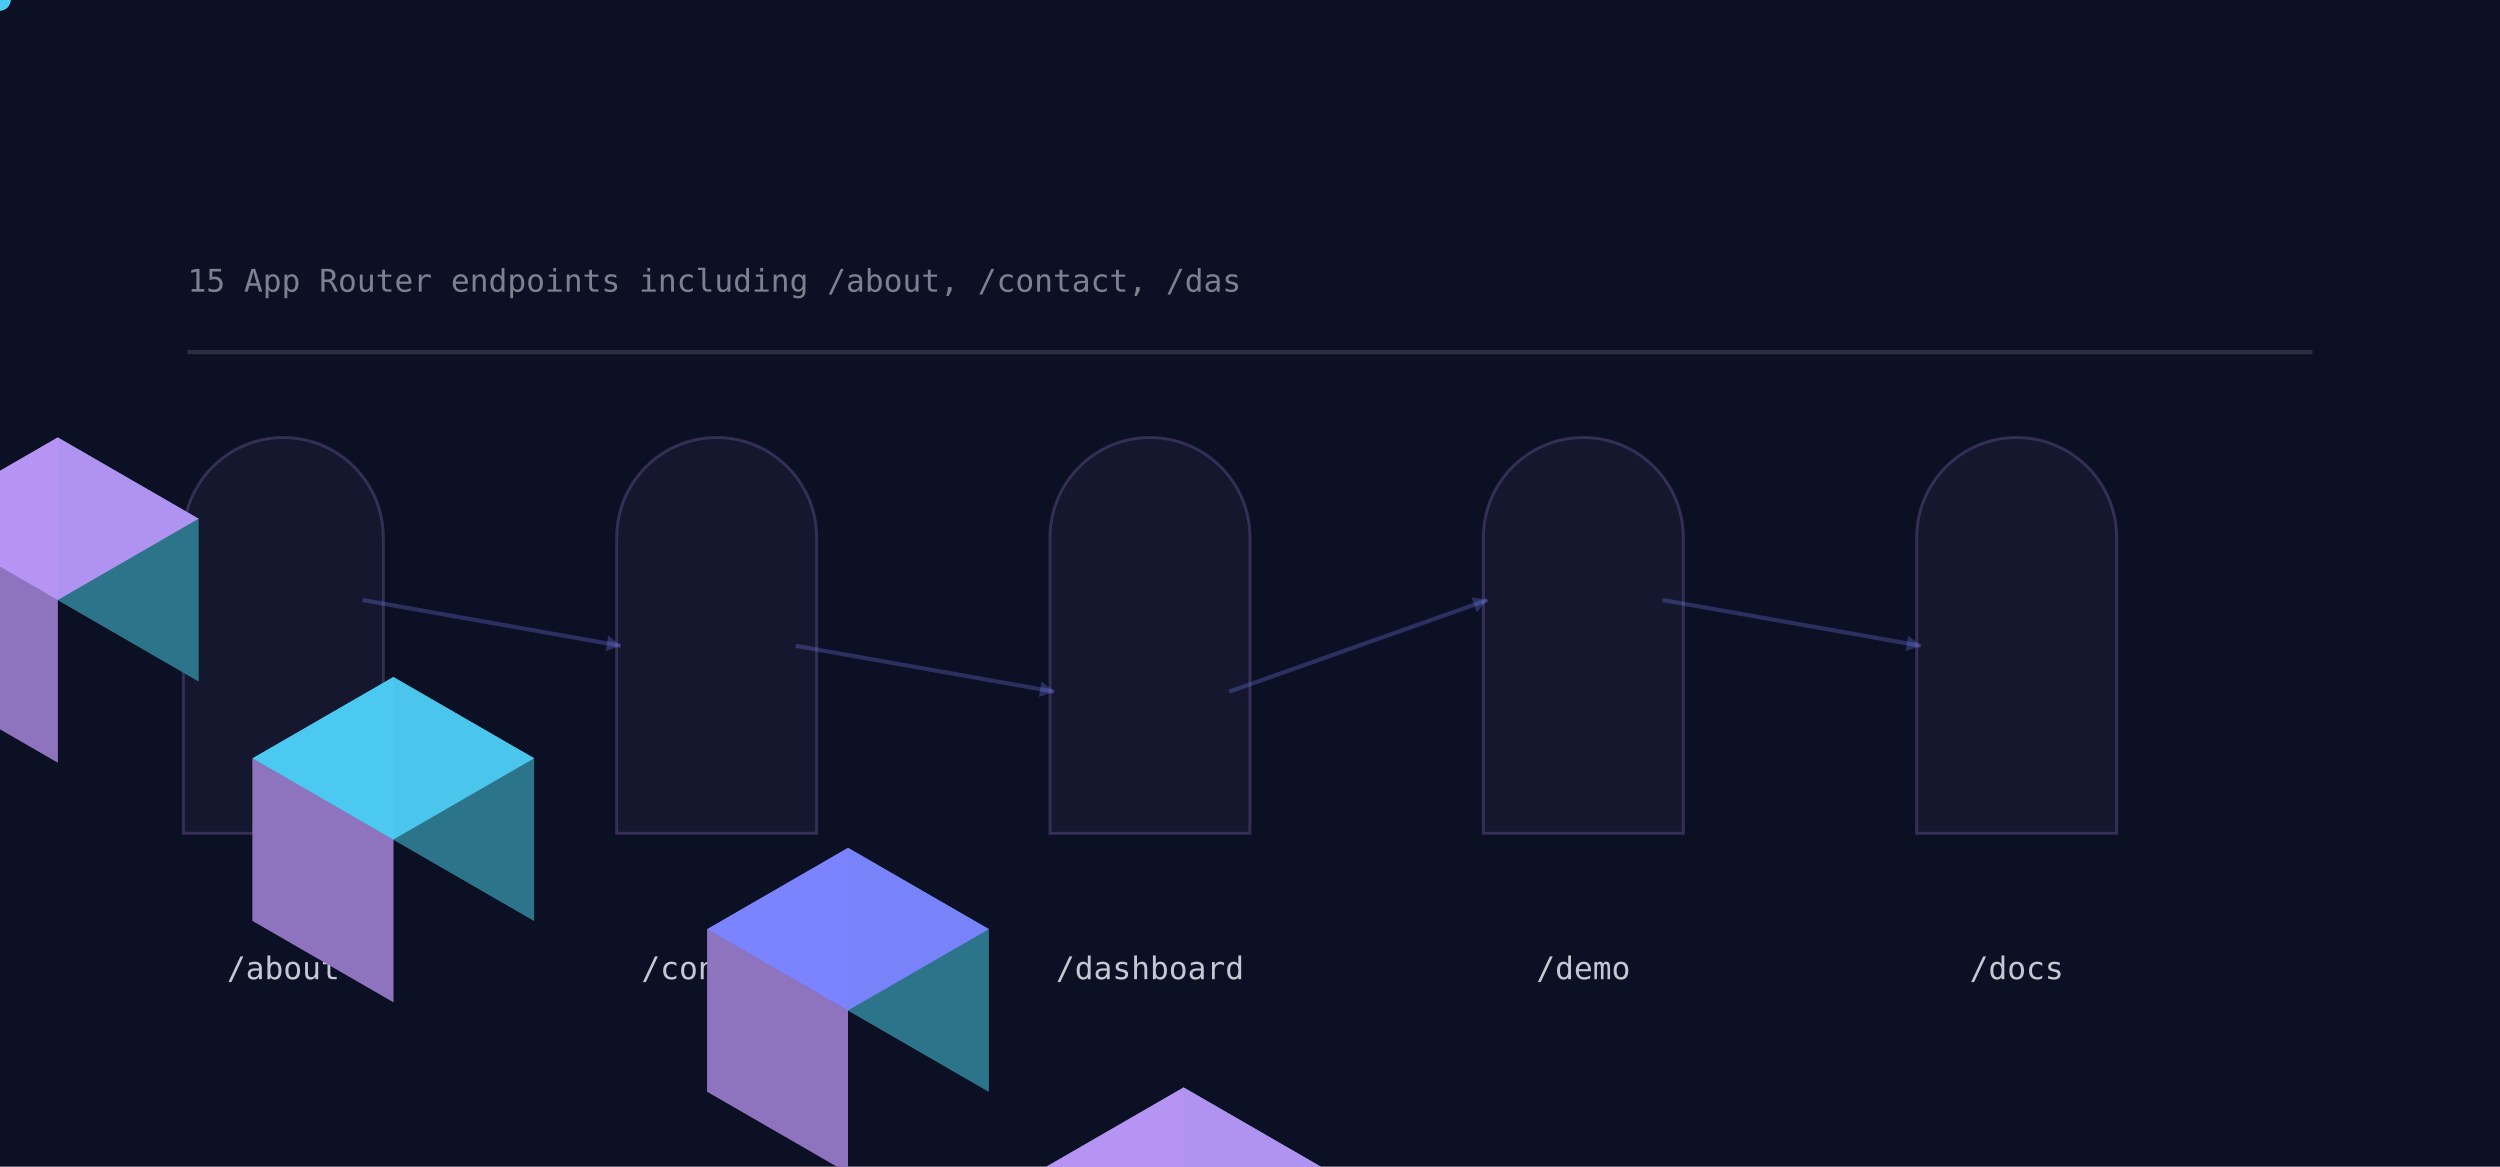
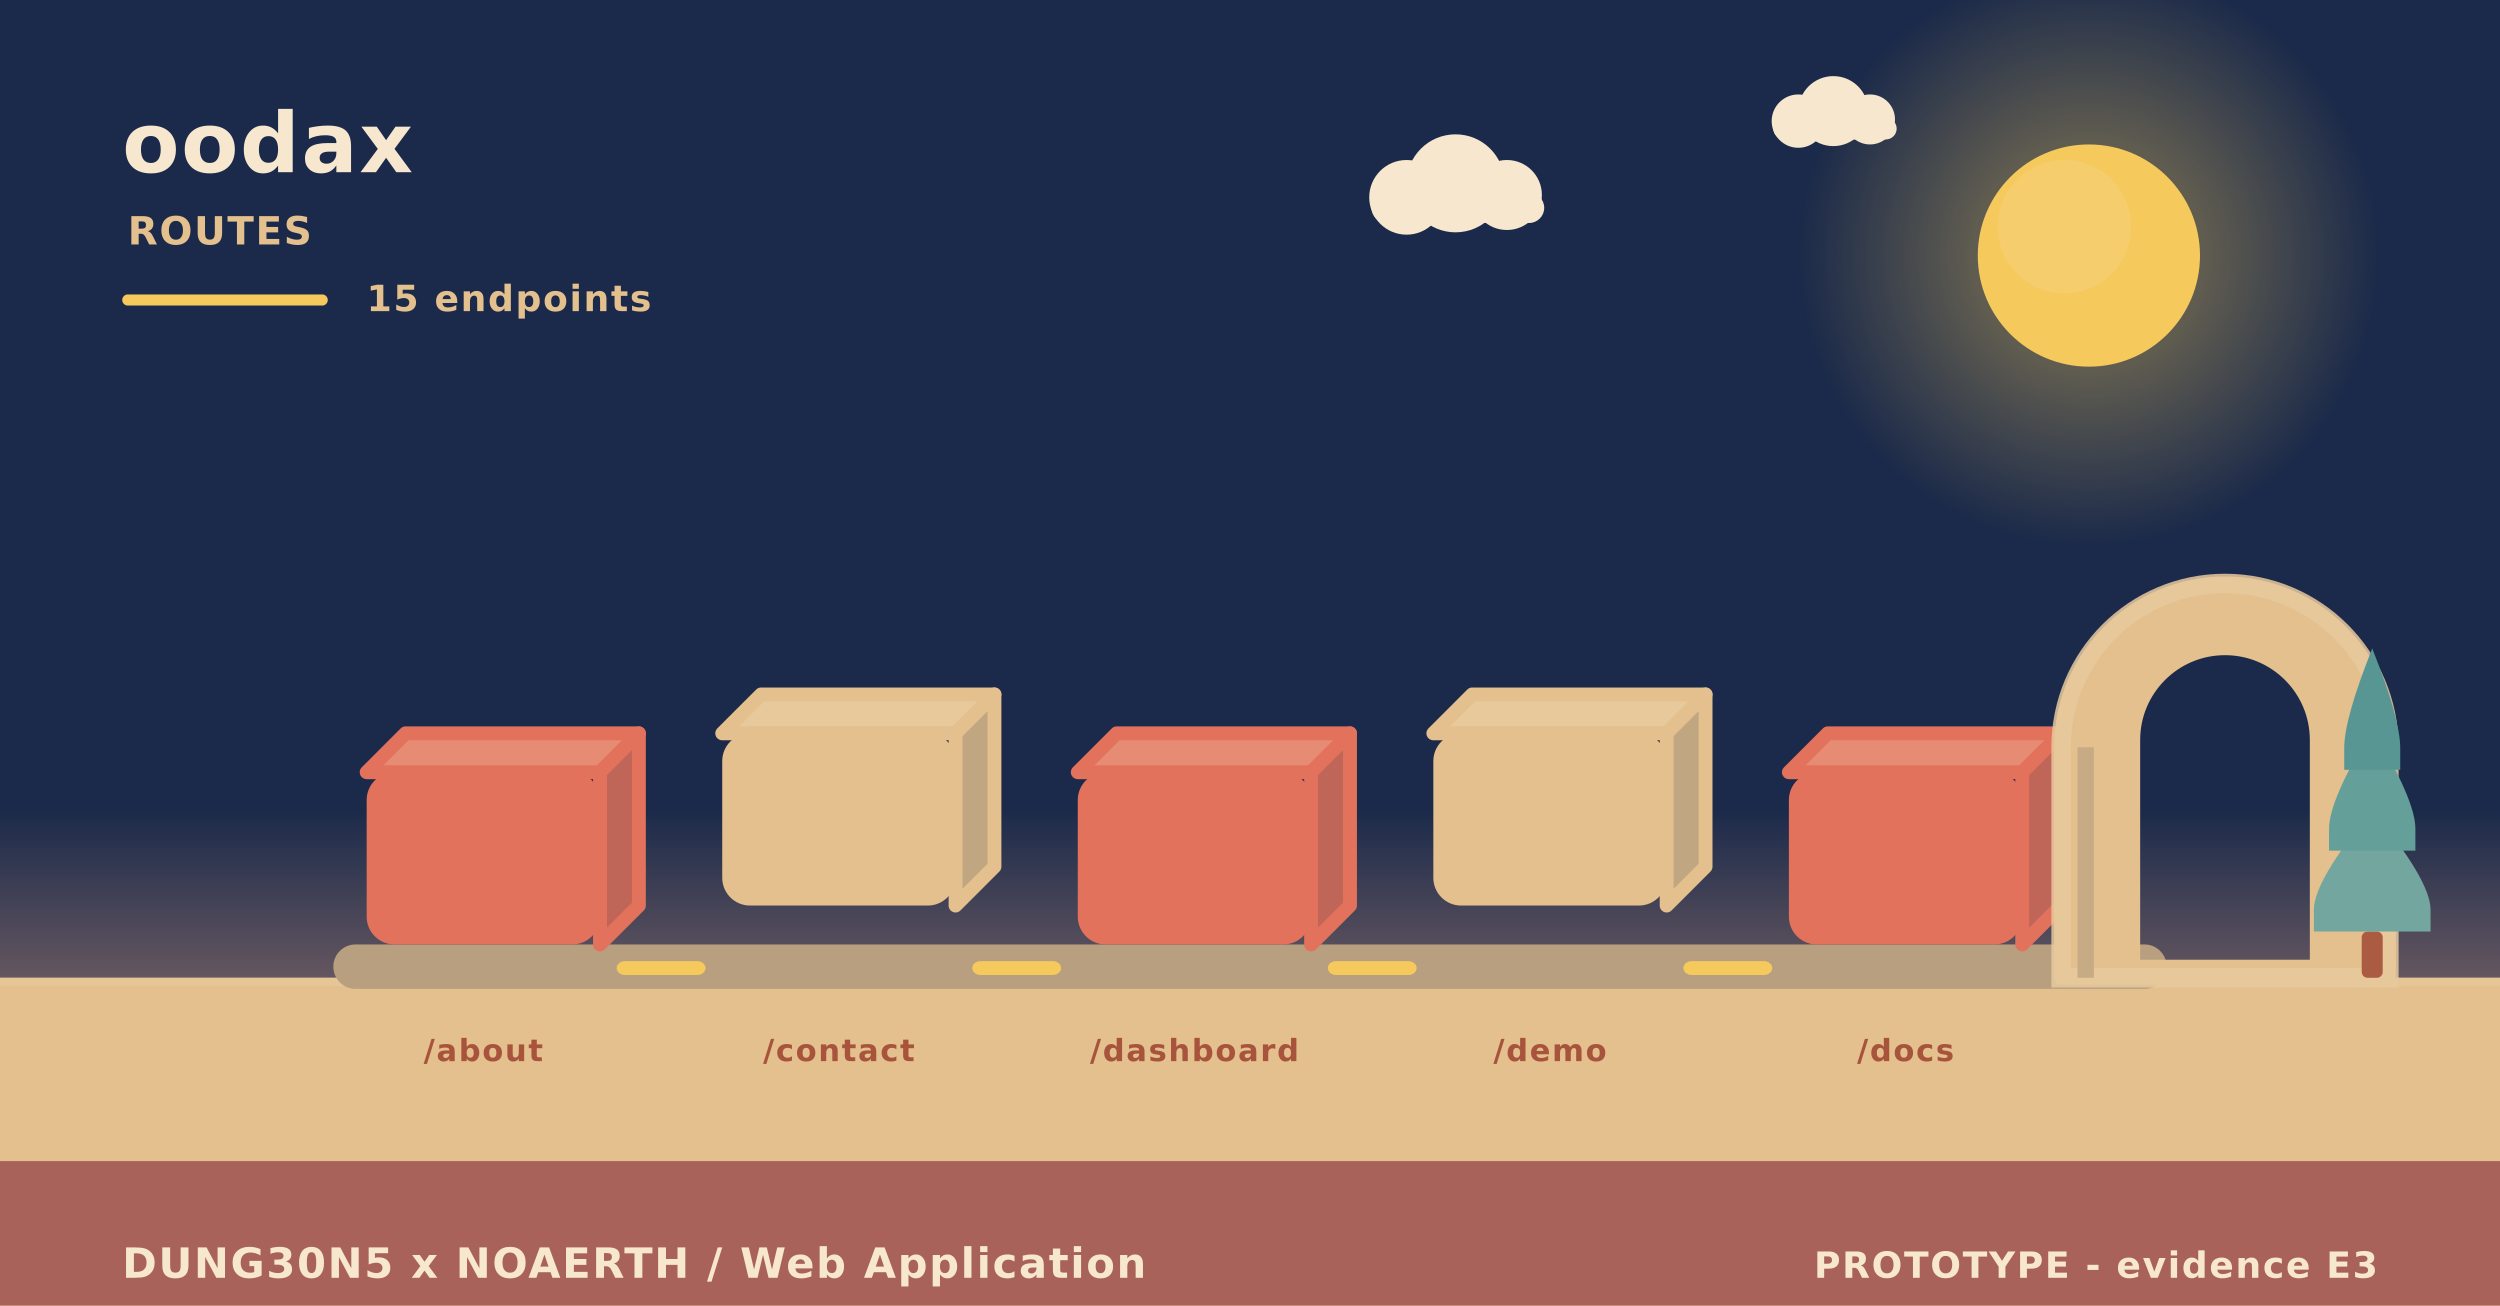
- <svg xmlns="http://www.w3.org/2000/svg" viewBox="0 0 1200 560" width="1200" height="560" role="img" aria-label="oodax data flow">
-   <rect width="1200" height="560" fill="#0c1024" />
-   <defs>
-     <linearGradient id="gf" x1="0" y1="0" x2="1" y2="1">
-       <stop offset="0%" stop-color="#7c83ff" />
-       <stop offset="100%" stop-color="#b794f4" />
-     </linearGradient>
-   </defs>
-   <path d="M88.00,400.00 L88.00,258.00 A48.00,48.00 0 0 1 184.00,258.00 L184.00,400.00 Z" fill="rgba(183,148,244,0.100)" opacity="0.55" stroke="rgba(183,148,244,0.400)" stroke-width="1.4" />
-   <polygon points="-133.37,173.00 -65.82,212.00 -65.82,134.00 -133.37,95.00" fill="#2c758b" opacity="0.95" />
-   <polygon points="-200.92,212.00 -133.37,251.00 -133.37,173.00 -200.92,134.00" fill="#8f73be" opacity="0.95" />
-   <polygon points="-133.37,95.00 -65.82,134.00 -133.37,173.00 -200.92,134.00" fill="#7c83ff" opacity="0.95" />
+ <svg xmlns="http://www.w3.org/2000/svg" width="900" height="470" viewBox="0 0 900 470" role="img" aria-label="oodax - how data moves">
+   <linearGradient id="skyd" x1="0" y1="0" x2="0" y2="1">
+     <stop offset="0" stop-color="#1b2a4a" />
+     <stop offset="0.62" stop-color="#1b2a4a" />
+     <stop offset="1" stop-color="#f3ad8a" />
+   </linearGradient>
+   <rect width="900" height="470" fill="url(#skyd)" />
+   <radialGradient id="sund">
+     <stop offset="0.35" stop-color="#f5c95c" stop-opacity="0.34" />
+     <stop offset="1" stop-color="#f5c95c" stop-opacity="0" />
+   </radialGradient>
+   <circle cx="752" cy="92" r="104" fill="url(#sund)" />
+   <circle cx="752" cy="92" r="40" fill="#f5c95c" />
+   <circle cx="743.2" cy="81.6" r="24" fill="#f5d27e" opacity="0.5" />
  <g>
-     <polygon points="-133.37,173.00 -65.82,212.00 -65.82,134.00 -133.37,95.00" fill="#2c758b" opacity="0.95" />
-     <polygon points="-200.92,212.00 -133.37,251.00 -133.37,173.00 -200.92,134.00" fill="#8f73be" opacity="0.95" />
-     <polygon points="-133.37,95.00 -65.82,134.00 -133.37,173.00 -200.92,134.00" fill="#7c83ff" opacity="0.95" />
-     <animate attributeName="opacity" values="0.25;1.0;0.25" dur="5.125s" begin="0.0s" repeatCount="indefinite" />
+     <circle cx="524" cy="66" r="17.64" fill="#f6e7ce" />
+     <circle cx="506.36" cy="71.04" r="13.44" fill="#f6e7ce" />
+     <circle cx="542.48" cy="70.2" r="12.6" fill="#f6e7ce" />
+     <rect x="493.76" y="69.36" width="62.16" height="10.92" rx="5.46" fill="#f6e7ce" />
+     <animateTransform attributeName="transform" type="translate" values="0 0;24 0;0 0" dur="36s" begin="0s" repeatCount="indefinite" />
  </g>
-   <text x="136" y="470" font-family="ui-monospace,Menlo,monospace" font-size="15" fill="rgba(238,240,251,0.820)" text-anchor="middle">/about</text>
-   <path d="M296.00,400.00 L296.00,258.00 A48.00,48.00 0 0 1 392.00,258.00 L392.00,400.00 Z" fill="rgba(183,148,244,0.100)" opacity="0.55" stroke="rgba(183,148,244,0.400)" stroke-width="1.4" />
-   <polygon points="27.71,288.00 95.26,327.00 95.26,249.00 27.71,210.00" fill="#2c758b" opacity="0.95" />
-   <polygon points="-39.84,327.00 27.71,366.00 27.71,288.00 -39.84,249.00" fill="#8f73be" opacity="0.95" />
-   <polygon points="27.71,210.00 95.26,249.00 27.71,288.00 -39.84,249.00" fill="#b794f4" opacity="0.95" />
  <g>
-     <polygon points="27.71,288.00 95.26,327.00 95.26,249.00 27.71,210.00" fill="#2c758b" opacity="0.95" />
-     <polygon points="-39.84,327.00 27.71,366.00 27.71,288.00 -39.84,249.00" fill="#8f73be" opacity="0.95" />
-     <polygon points="27.71,210.00 95.26,249.00 27.71,288.00 -39.84,249.00" fill="#b794f4" opacity="0.95" />
-     <animate attributeName="opacity" values="0.25;1.0;0.25" dur="5.125s" begin="0.4s" repeatCount="indefinite" />
+     <circle cx="660" cy="40" r="12.6" fill="#f6e7ce" />
+     <circle cx="647.4" cy="43.6" r="9.6" fill="#f6e7ce" />
+     <circle cx="673.2" cy="43" r="9" fill="#f6e7ce" />
+     <rect x="638.4" y="42.4" width="44.4" height="7.8" rx="3.9" fill="#f6e7ce" />
+     <animateTransform attributeName="transform" type="translate" values="0 0;-18 0;0 0" dur="46s" begin="3s" repeatCount="indefinite" />
  </g>
-   <text x="344" y="470" font-family="ui-monospace,Menlo,monospace" font-size="15" fill="rgba(238,240,251,0.820)" text-anchor="middle">/contact</text>
-   <line x1="174.00" y1="288.00" x2="298.00" y2="310.00" stroke="rgba(124,131,255,0.500)" stroke-width="2.00" opacity="0.55" />
-   <polygon points="298.00,310.00 291.97,305.07 290.64,312.55" fill="rgba(124,131,255,0.500)" opacity="0.55" />
-   <g opacity="0.9">
-     <circle cx="0.00" cy="0.00" r="5.00" fill="#4cc9f0" opacity="1.00" />
-     <animateTransform attributeName="transform" type="translate" values="174.00,288.00 298.00,310.00" dur="4.1s" begin="0.0s" repeatCount="indefinite" />
-     <animateTransform attributeName="transform" type="translate" values="298.00,310.00 174.00,288.00" dur="4.1s" begin="2.05s" repeatCount="indefinite" />
+   <rect x="0" y="352" width="900" height="118" fill="#e3c08d" />
+   <rect x="0" y="352" width="900" height="3" fill="#e6c596" />
+   <text x="44" y="62" font-family="Verdana,DejaVu Sans,sans-serif" font-size="30" font-weight="700" letter-spacing="0.6" fill="#f6e7ce" text-anchor="start">oodax</text>
+   <text x="46" y="88" font-family="Verdana,DejaVu Sans,sans-serif" font-size="14" font-weight="700" letter-spacing="0.6" fill="#e3c08d" text-anchor="start">ROUTES</text>
+   <rect x="44" y="106" width="74" height="4" rx="2" fill="#f5c95c" />
+   <text x="132" y="112" font-family="Verdana,DejaVu Sans,sans-serif" font-size="13" font-weight="700" letter-spacing="0.6" fill="#e3c08d" text-anchor="start">15 endpoints</text>
+   <rect x="120" y="340" width="660" height="16" rx="8" fill="#b79f80" />
+   <g>
+     <path d="M132,278 L216,278 L230,264 L146,264 Z" fill="#e68c74" stroke="#e2725b" stroke-width="5" stroke-linejoin="round" />
+     <path d="M216,278 L230,264 L230,326 L216,340 Z" fill="#c06658" stroke="#e2725b" stroke-width="5" stroke-linejoin="round" />
+     <rect x="132" y="278" width="84" height="62" rx="10" fill="#e2725b" />
+     <animateTransform attributeName="transform" type="translate" values="0 10;0 0" dur="0.8s" begin="0s" fill="freeze" />
  </g>
-   <path d="M504.00,400.00 L504.00,258.00 A48.00,48.00 0 0 1 600.00,258.00 L600.00,400.00 Z" fill="rgba(183,148,244,0.100)" opacity="0.55" stroke="rgba(183,148,244,0.400)" stroke-width="1.4" />
-   <polygon points="188.79,403.00 256.34,442.00 256.34,364.00 188.79,325.00" fill="#2c758b" opacity="0.95" />
-   <polygon points="121.24,442.00 188.79,481.00 188.79,403.00 121.24,364.00" fill="#8f73be" opacity="0.95" />
-   <polygon points="188.79,325.00 256.34,364.00 188.79,403.00 121.24,364.00" fill="#4cc9f0" opacity="0.95" />
+   <text x="174" y="382" font-family="Verdana,DejaVu Sans,sans-serif" font-size="11" font-weight="700" letter-spacing="0.6" fill="#a8543c" text-anchor="middle">/about</text>
  <g>
-     <polygon points="188.79,403.00 256.34,442.00 256.34,364.00 188.79,325.00" fill="#2c758b" opacity="0.95" />
-     <polygon points="121.24,442.00 188.79,481.00 188.79,403.00 121.24,364.00" fill="#8f73be" opacity="0.95" />
-     <polygon points="188.79,325.00 256.34,364.00 188.79,403.00 121.24,364.00" fill="#4cc9f0" opacity="0.95" />
-     <animate attributeName="opacity" values="0.25;1.0;0.25" dur="5.125s" begin="0.8s" repeatCount="indefinite" />
+     <path d="M260,264 L344,264 L358,250 L274,250 Z" fill="#e7c99b" stroke="#e3c08d" stroke-width="5" stroke-linejoin="round" />
+     <path d="M344,264 L358,250 L358,312 L344,326 Z" fill="#c1a682" stroke="#e3c08d" stroke-width="5" stroke-linejoin="round" />
+     <rect x="260" y="264" width="84" height="62" rx="10" fill="#e3c08d" />
+     <animateTransform attributeName="transform" type="translate" values="0 10;0 0" dur="0.8s" begin="0.26s" fill="freeze" />
  </g>
-   <text x="552" y="470" font-family="ui-monospace,Menlo,monospace" font-size="15" fill="rgba(238,240,251,0.820)" text-anchor="middle">/dashboard</text>
-   <line x1="382.00" y1="310.00" x2="506.00" y2="332.00" stroke="rgba(124,131,255,0.500)" stroke-width="2.00" opacity="0.55" />
-   <polygon points="506.00,332.00 499.97,327.07 498.64,334.55" fill="rgba(124,131,255,0.500)" opacity="0.55" />
-   <g opacity="0.9">
-     <circle cx="0.00" cy="0.00" r="5.00" fill="#4cc9f0" opacity="1.00" />
-     <animateTransform attributeName="transform" type="translate" values="382.00,310.00 506.00,332.00" dur="4.1s" begin="0.45s" repeatCount="indefinite" />
-     <animateTransform attributeName="transform" type="translate" values="506.00,332.00 382.00,310.00" dur="4.1s" begin="2.5s" repeatCount="indefinite" />
+   <text x="302" y="382" font-family="Verdana,DejaVu Sans,sans-serif" font-size="11" font-weight="700" letter-spacing="0.6" fill="#a8543c" text-anchor="middle">/contact</text>
+   <rect x="222" y="346" width="32" height="5" rx="3" fill="#f5c95c" />
+   <animate attributeName="opacity" values="0.3;1;0.3" dur="3.4s" begin="0.5s" repeatCount="indefinite" />
+   <g>
+     <path d="M388,278 L472,278 L486,264 L402,264 Z" fill="#e68c74" stroke="#e2725b" stroke-width="5" stroke-linejoin="round" />
+     <path d="M472,278 L486,264 L486,326 L472,340 Z" fill="#c06658" stroke="#e2725b" stroke-width="5" stroke-linejoin="round" />
+     <rect x="388" y="278" width="84" height="62" rx="10" fill="#e2725b" />
+     <animateTransform attributeName="transform" type="translate" values="0 10;0 0" dur="0.8s" begin="0.52s" fill="freeze" />
  </g>
-   <path d="M712.00,400.00 L712.00,258.00 A48.00,48.00 0 0 1 808.00,258.00 L808.00,400.00 Z" fill="rgba(183,148,244,0.100)" opacity="0.55" stroke="rgba(183,148,244,0.400)" stroke-width="1.4" />
-   <polygon points="407.03,485.00 474.58,524.00 474.58,446.00 407.03,407.00" fill="#2c758b" opacity="0.95" />
-   <polygon points="339.48,524.00 407.03,563.00 407.03,485.00 339.48,446.00" fill="#8f73be" opacity="0.95" />
-   <polygon points="407.03,407.00 474.58,446.00 407.03,485.00 339.48,446.00" fill="#7c83ff" opacity="0.95" />
+   <text x="430" y="382" font-family="Verdana,DejaVu Sans,sans-serif" font-size="11" font-weight="700" letter-spacing="0.6" fill="#a8543c" text-anchor="middle">/dashboard</text>
+   <rect x="350" y="346" width="32" height="5" rx="3" fill="#f5c95c" />
+   <animate attributeName="opacity" values="0.3;1;0.3" dur="3.4s" begin="1s" repeatCount="indefinite" />
  <g>
-     <polygon points="407.03,485.00 474.58,524.00 474.58,446.00 407.03,407.00" fill="#2c758b" opacity="0.95" />
-     <polygon points="339.48,524.00 407.03,563.00 407.03,485.00 339.48,446.00" fill="#8f73be" opacity="0.95" />
-     <polygon points="407.03,407.00 474.58,446.00 407.03,485.00 339.48,446.00" fill="#7c83ff" opacity="0.95" />
-     <animate attributeName="opacity" values="0.25;1.0;0.25" dur="5.125s" begin="1.2s" repeatCount="indefinite" />
+     <path d="M516,264 L600,264 L614,250 L530,250 Z" fill="#e7c99b" stroke="#e3c08d" stroke-width="5" stroke-linejoin="round" />
+     <path d="M600,264 L614,250 L614,312 L600,326 Z" fill="#c1a682" stroke="#e3c08d" stroke-width="5" stroke-linejoin="round" />
+     <rect x="516" y="264" width="84" height="62" rx="10" fill="#e3c08d" />
+     <animateTransform attributeName="transform" type="translate" values="0 10;0 0" dur="0.8s" begin="0.78s" fill="freeze" />
  </g>
-   <text x="760" y="470" font-family="ui-monospace,Menlo,monospace" font-size="15" fill="rgba(238,240,251,0.820)" text-anchor="middle">/demo</text>
-   <line x1="590.00" y1="332.00" x2="714.00" y2="288.00" stroke="rgba(124,131,255,0.500)" stroke-width="2.00" opacity="0.55" />
-   <polygon points="714.00,288.00 706.32,286.69 708.86,293.86" fill="rgba(124,131,255,0.500)" opacity="0.55" />
-   <g opacity="0.9">
-     <circle cx="0.00" cy="0.00" r="5.00" fill="#4cc9f0" opacity="1.00" />
-     <animateTransform attributeName="transform" type="translate" values="590.00,332.00 714.00,288.00" dur="4.1s" begin="0.9s" repeatCount="indefinite" />
-     <animateTransform attributeName="transform" type="translate" values="714.00,288.00 590.00,332.00" dur="4.1s" begin="2.95s" repeatCount="indefinite" />
+   <text x="558" y="382" font-family="Verdana,DejaVu Sans,sans-serif" font-size="11" font-weight="700" letter-spacing="0.6" fill="#a8543c" text-anchor="middle">/demo</text>
+   <rect x="478" y="346" width="32" height="5" rx="3" fill="#f5c95c" />
+   <animate attributeName="opacity" values="0.3;1;0.3" dur="3.4s" begin="1.5s" repeatCount="indefinite" />
+   <g>
+     <path d="M644,278 L728,278 L742,264 L658,264 Z" fill="#e68c74" stroke="#e2725b" stroke-width="5" stroke-linejoin="round" />
+     <path d="M728,278 L742,264 L742,326 L728,340 Z" fill="#c06658" stroke="#e2725b" stroke-width="5" stroke-linejoin="round" />
+     <rect x="644" y="278" width="84" height="62" rx="10" fill="#e2725b" />
+     <animateTransform attributeName="transform" type="translate" values="0 10;0 0" dur="0.8s" begin="1.04s" fill="freeze" />
  </g>
-   <path d="M920.00,400.00 L920.00,258.00 A48.00,48.00 0 0 1 1016.00,258.00 L1016.00,400.00 Z" fill="rgba(183,148,244,0.100)" opacity="0.55" stroke="rgba(183,148,244,0.400)" stroke-width="1.4" />
-   <polygon points="568.11,600.00 635.66,639.00 635.66,561.00 568.11,522.00" fill="#2c758b" opacity="0.95" />
-   <polygon points="500.56,639.00 568.11,678.00 568.11,600.00 500.56,561.00" fill="#8f73be" opacity="0.95" />
-   <polygon points="568.11,522.00 635.66,561.00 568.11,600.00 500.56,561.00" fill="#b794f4" opacity="0.95" />
-   <g>
-     <polygon points="568.11,600.00 635.66,639.00 635.66,561.00 568.11,522.00" fill="#2c758b" opacity="0.95" />
-     <polygon points="500.56,639.00 568.11,678.00 568.11,600.00 500.56,561.00" fill="#8f73be" opacity="0.95" />
-     <polygon points="568.11,522.00 635.66,561.00 568.11,600.00 500.56,561.00" fill="#b794f4" opacity="0.95" />
-     <animate attributeName="opacity" values="0.25;1.0;0.25" dur="5.125s" begin="1.6s" repeatCount="indefinite" />
-   </g>
-   <text x="968" y="470" font-family="ui-monospace,Menlo,monospace" font-size="15" fill="rgba(238,240,251,0.820)" text-anchor="middle">/docs</text>
-   <line x1="798.00" y1="288.00" x2="922.00" y2="310.00" stroke="rgba(124,131,255,0.500)" stroke-width="2.00" opacity="0.55" />
-   <polygon points="922.00,310.00 915.97,305.07 914.64,312.55" fill="rgba(124,131,255,0.500)" opacity="0.55" />
-   <g opacity="0.9">
-     <circle cx="0.00" cy="0.00" r="5.00" fill="#4cc9f0" opacity="1.00" />
-     <animateTransform attributeName="transform" type="translate" values="798.00,288.00 922.00,310.00" dur="4.1s" begin="1.35s" repeatCount="indefinite" />
-     <animateTransform attributeName="transform" type="translate" values="922.00,310.00 798.00,288.00" dur="4.1s" begin="3.4s" repeatCount="indefinite" />
-   </g>
-   <rect x="90.00" y="168.00" width="1020.00" height="2.00" rx="0.00" fill="rgba(238,240,251,0.140)" opacity="1.00" />
-   <text x="90" y="140" font-family="ui-monospace,Menlo,monospace" font-size="15" fill="rgba(238,240,251,0.500)">15 App Router endpoints including /about, /contact, /das</text>
+   <text x="686" y="382" font-family="Verdana,DejaVu Sans,sans-serif" font-size="11" font-weight="700" letter-spacing="0.6" fill="#a8543c" text-anchor="middle">/docs</text>
+   <rect x="606" y="346" width="32" height="5" rx="3" fill="#f5c95c" />
+   <animate attributeName="opacity" values="0.3;1;0.3" dur="3.4s" begin="2s" repeatCount="indefinite" />
+   <path d="M742,352 L742,269.04 A59,59 0 0 1 860,269.04 L860,352 Z M767.96,348 L767.96,266.4 A33.04,33.04 0 0 1 834.04,266.4 L834.04,348 Z" fill="#e3c08d" fill-rule="evenodd" stroke="#e3c08d" stroke-width="5" stroke-linejoin="round" />
+   <path d="M742,352 L742,269.04 A59,59 0 0 1 860,269.04 L860,352 Z" fill="none" stroke="#e8c99d" stroke-width="7" stroke-linecap="round" opacity="0.85" />
+   <rect x="747.9" y="269.04" width="5.9" height="82.96" fill="#c7ab84" />
+   <rect x="850.22" y="335.36" width="7.56" height="16.64" rx="2.1" fill="#ac5b43" />
+   <path d="M854,291.68 Q833,317.01 833,327.5 Q833,335.36 833,335.36 L875,335.36 Q875,335.36 875,327.5 Q875,317.01 854,291.68 Z" fill="#74a6a0" />
+   <path d="M854,262.56 Q838.46,287.89 838.46,298.38 Q838.46,306.24 838.46,306.24 L869.54,306.24 Q869.54,306.24 869.54,298.38 Q869.54,287.89 854,262.56 Z" fill="#649f9a" />
+   <path d="M854,233.44 Q843.92,258.77 843.92,269.26 Q843.92,277.12 843.92,277.12 L864.08,277.12 Q864.08,277.12 864.08,269.26 Q864.08,258.77 854,233.44 Z" fill="#589694" />
+   <rect x="0" y="418" width="900" height="52" rx="0" fill="#a65c56" opacity="0.94" />
+   <text x="44" y="460" font-family="Verdana,DejaVu Sans,sans-serif" font-size="15" font-weight="700" letter-spacing="0.6" fill="#f6e7ce" text-anchor="start">DUNG30N5 x NOAERTH  /  Web Application</text>
+   <text x="856" y="460" font-family="Verdana,DejaVu Sans,sans-serif" font-size="13" font-weight="700" letter-spacing="0.6" fill="#f6e7ce" text-anchor="end">PROTOTYPE  -  evidence E3</text>
</svg>
